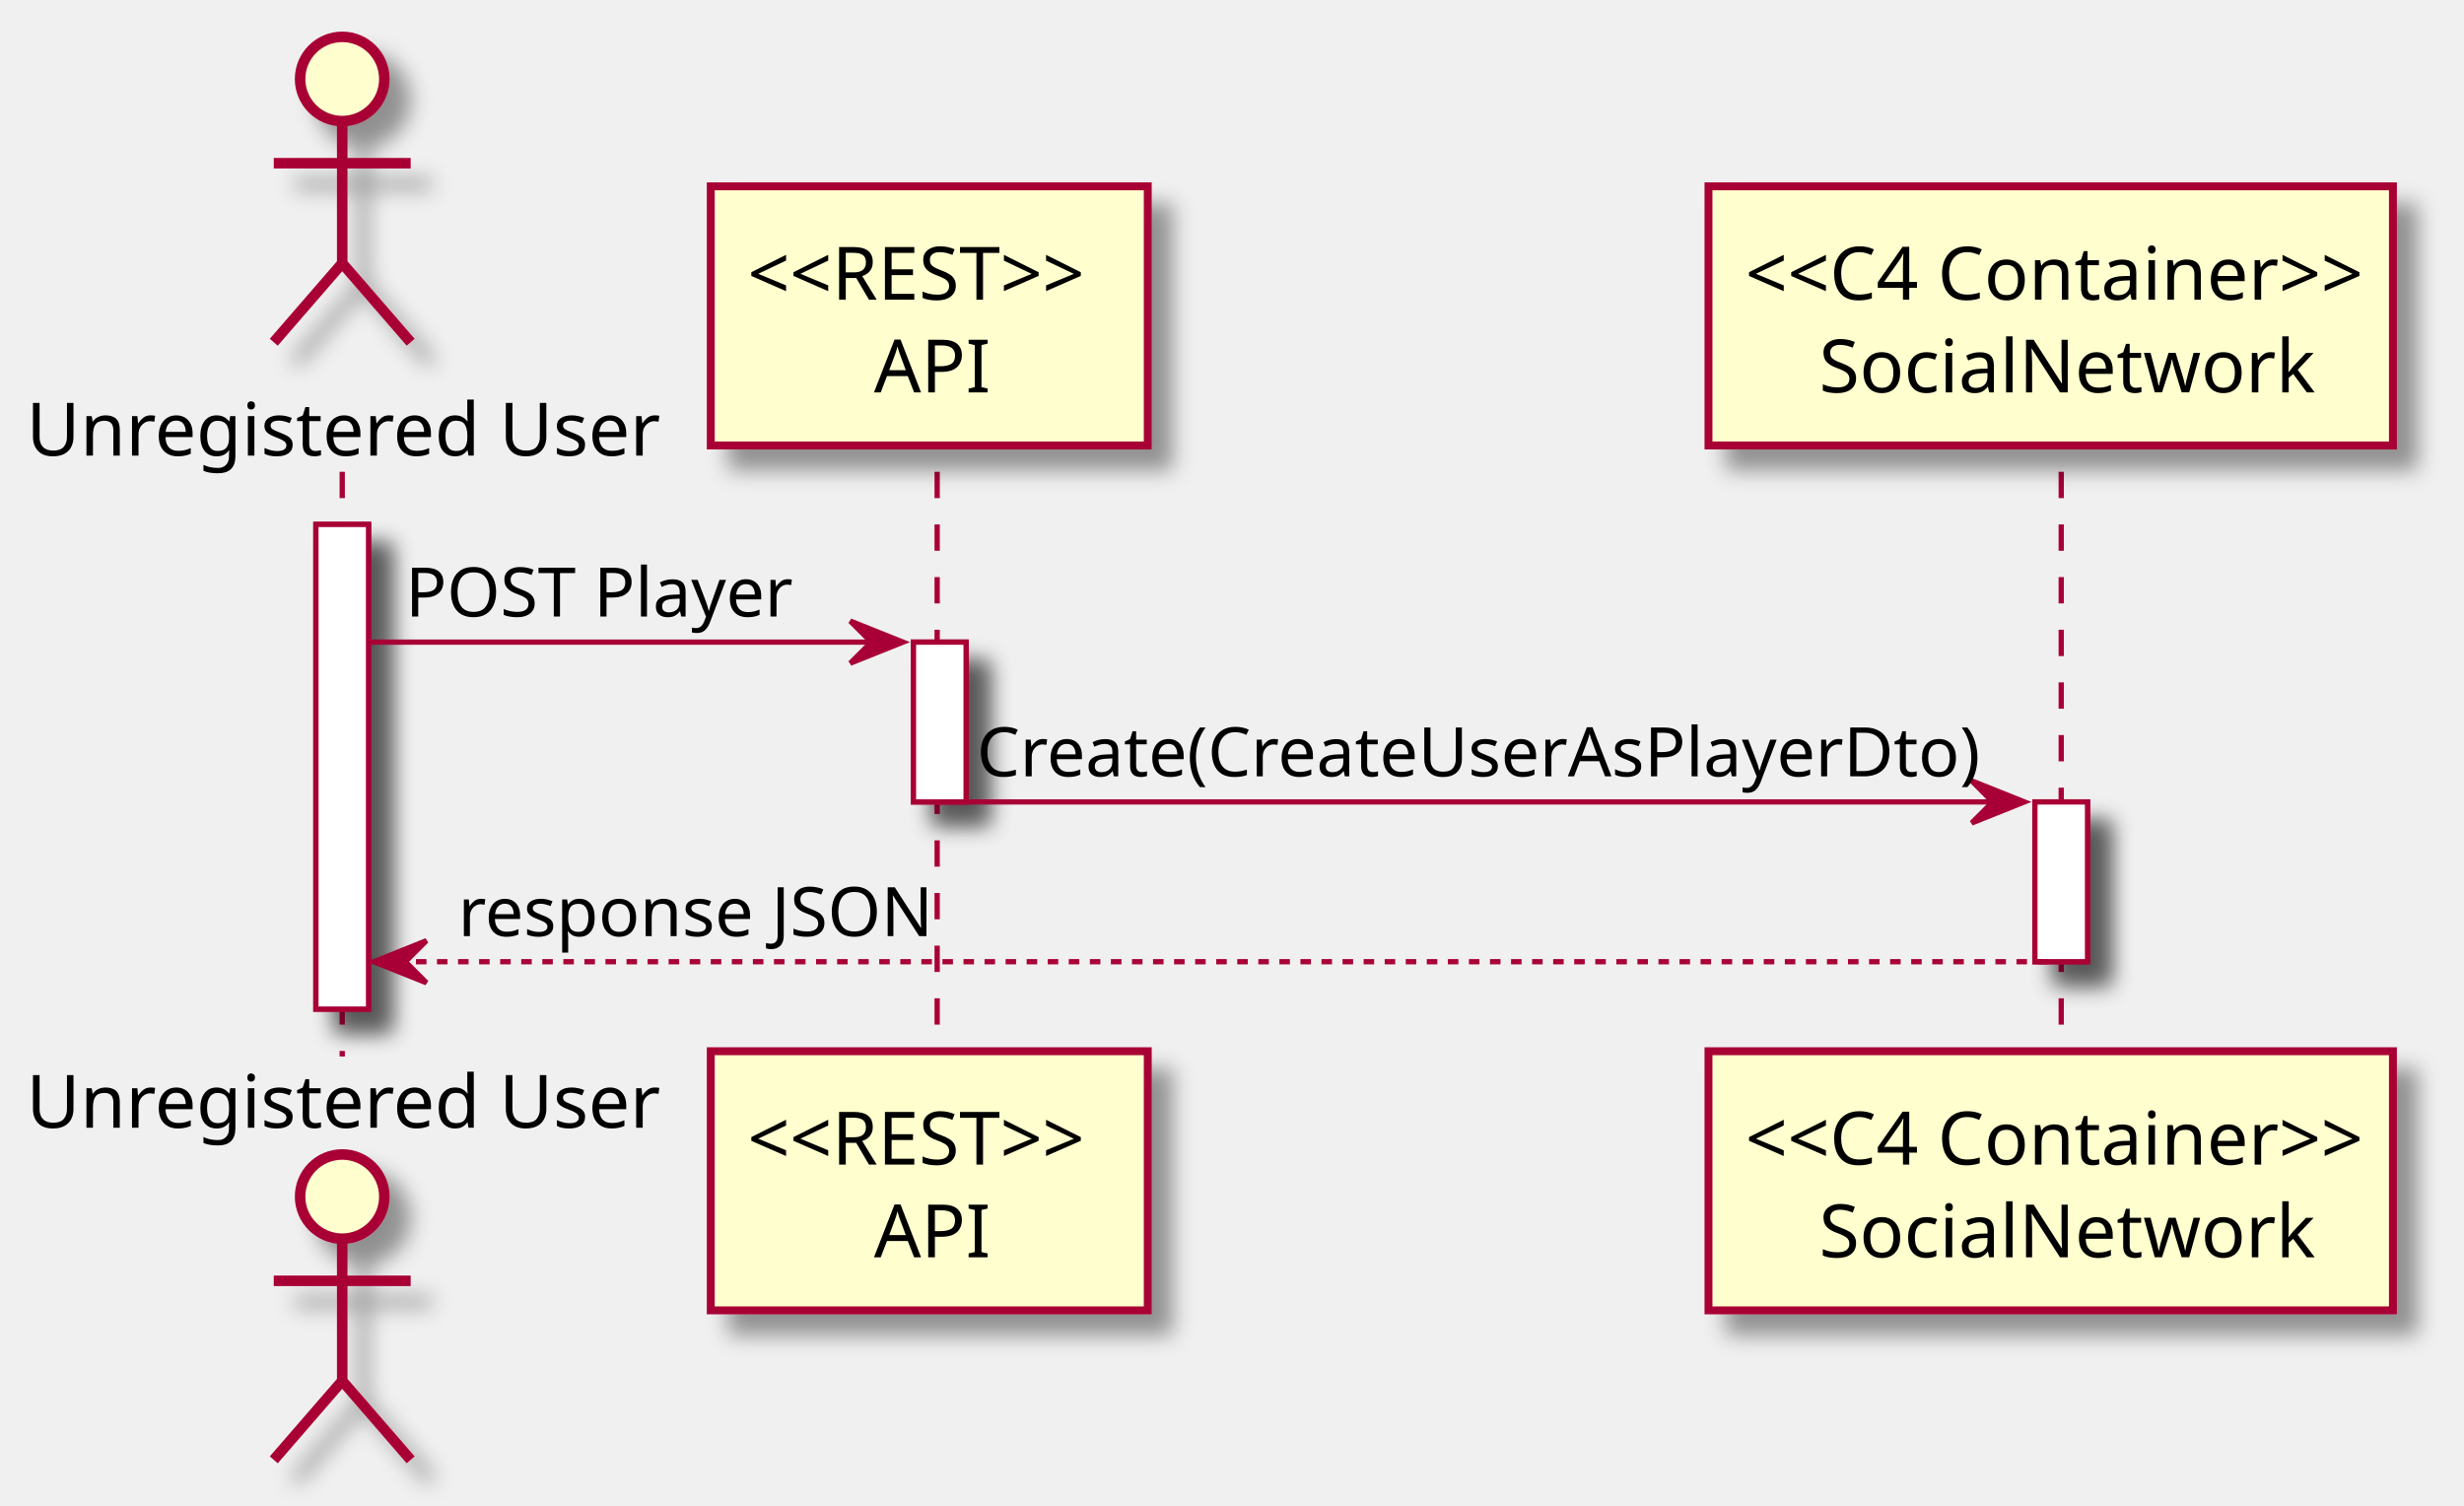
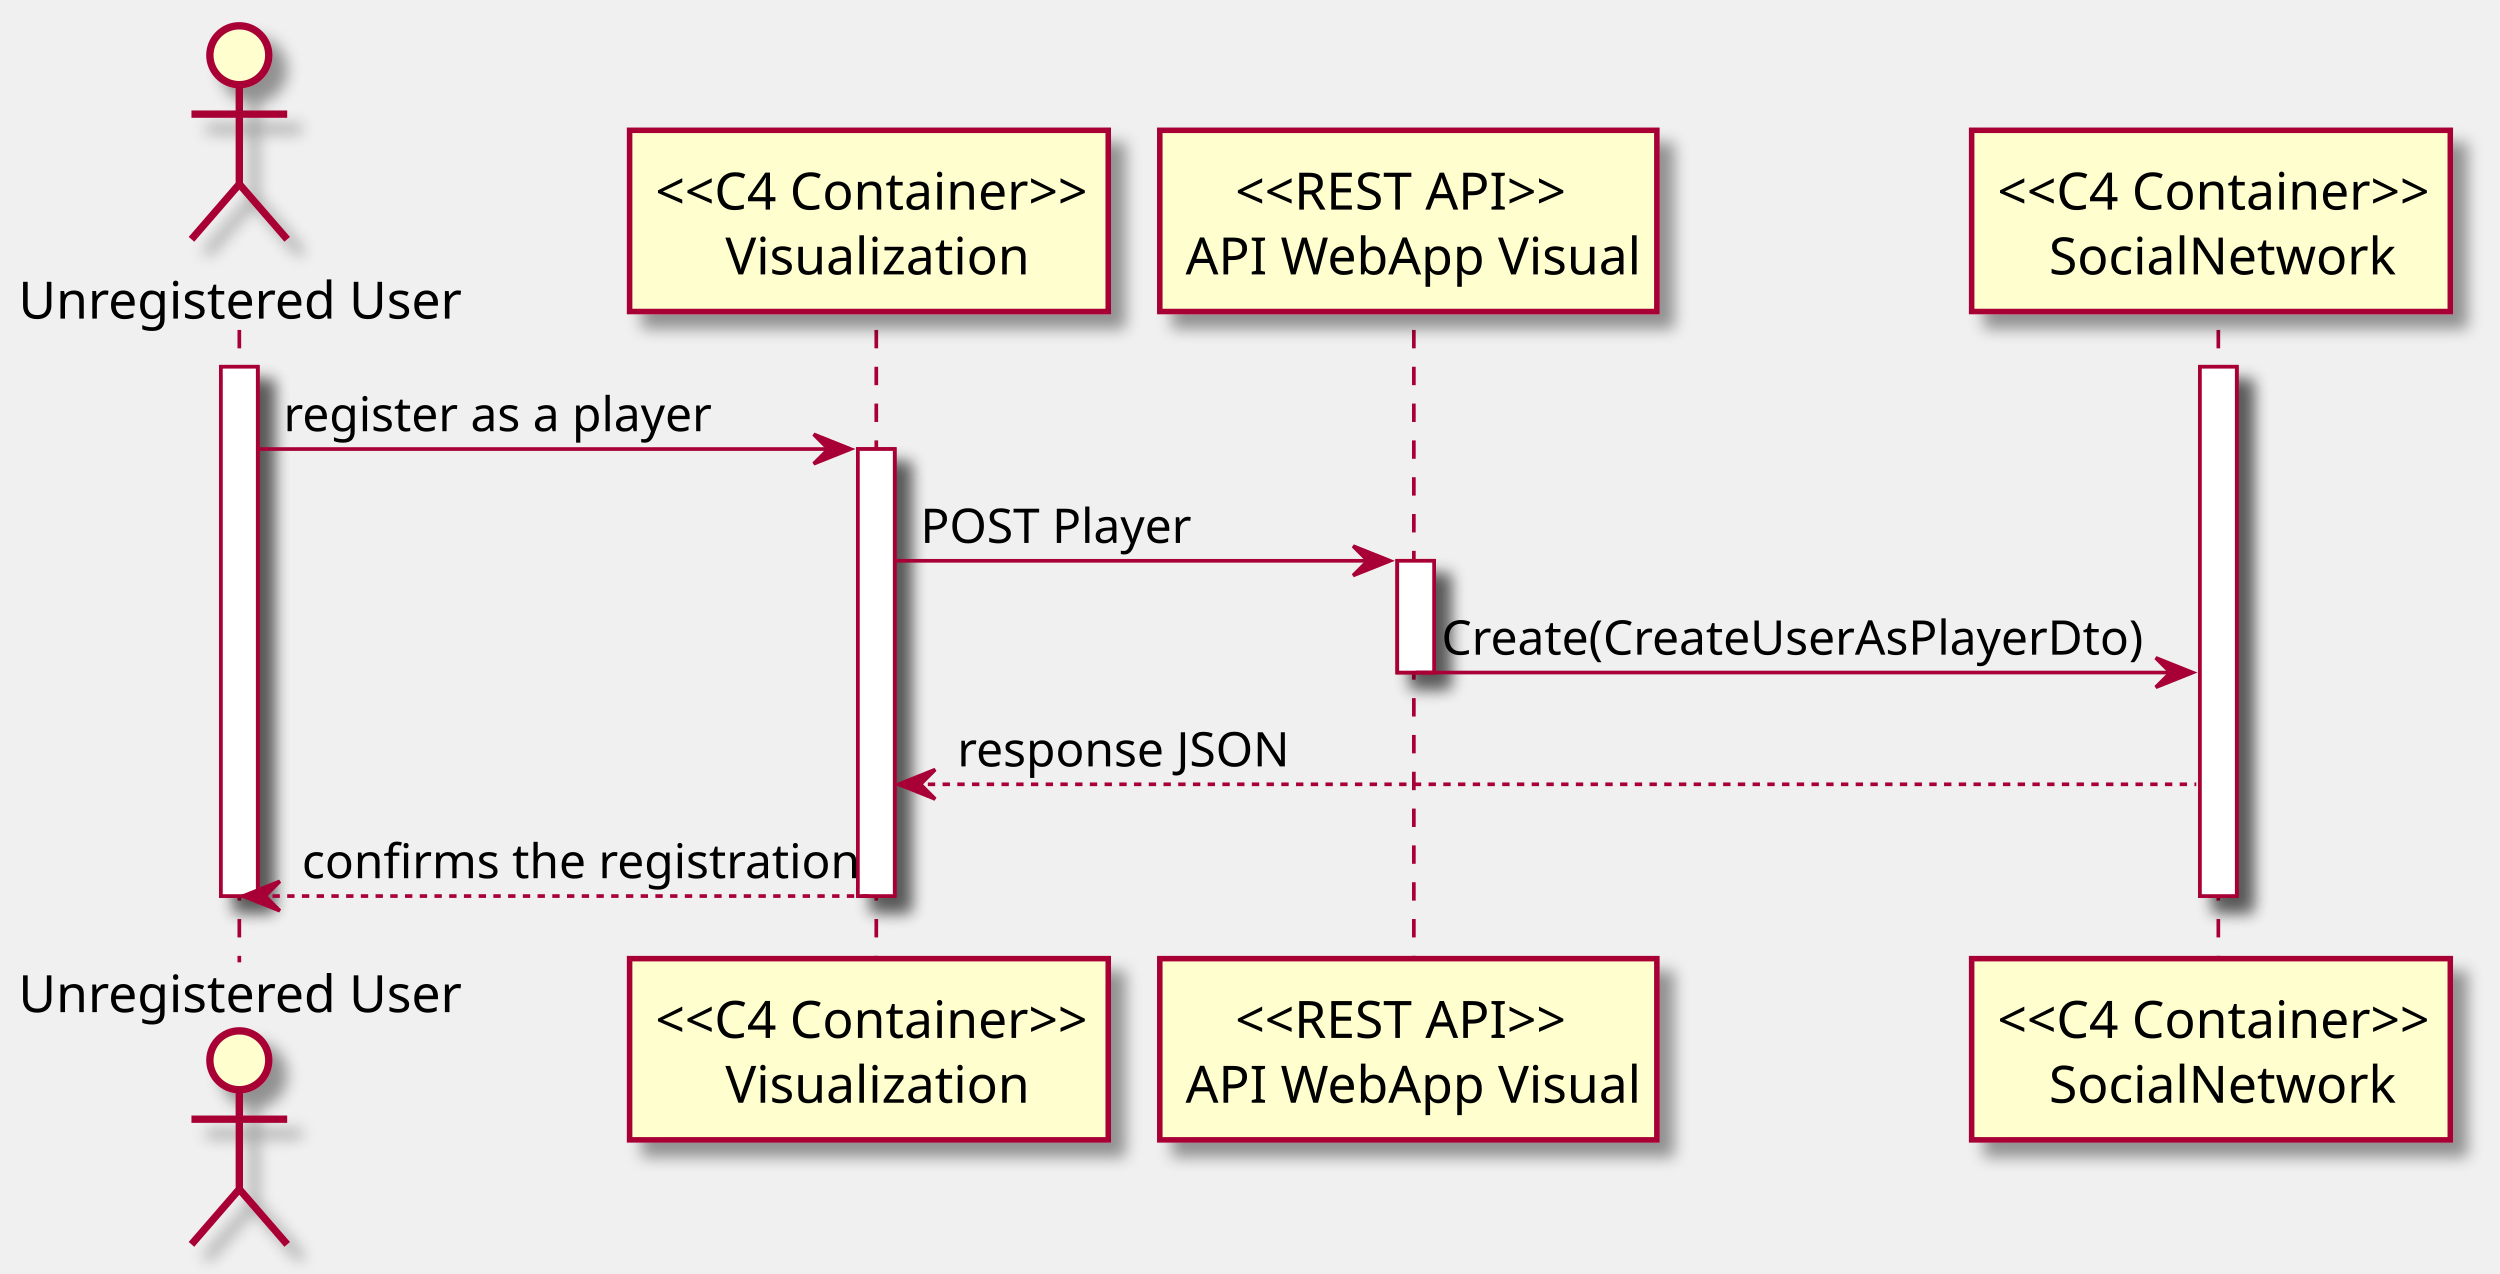
- <svg xmlns="http://www.w3.org/2000/svg" contentScriptType="application/ecmascript" contentStyleType="text/css" height="286px" preserveAspectRatio="none" style="width:468px;height:286px;background:#FFFFFF;" version="1.1" viewBox="0 0 468 286" width="468px" zoomAndPan="magnify">
+ <svg xmlns="http://www.w3.org/2000/svg" contentScriptType="application/ecmascript" contentStyleType="text/css" height="346px" preserveAspectRatio="none" style="width:679px;height:346px;background:#FFFFFF;" version="1.1" viewBox="0 0 679 346" width="679px" zoomAndPan="magnify">
  <defs>
-     <filter height="300%" id="f16i24xbilq6vo" width="300%" x="-1" y="-1">
+     <filter height="300%" id="f1v68ljsajkjcw" width="300%" x="-1" y="-1">
      <feGaussianBlur result="blurOut" stdDeviation="2.0" />
      <feColorMatrix in="blurOut" result="blurOut2" type="matrix" values="0 0 0 0 0 0 0 0 0 0 0 0 0 0 0 0 0 0 .4 0" />
      <feOffset dx="4.0" dy="4.0" in="blurOut2" result="blurOut3" />
      <feBlend in="SourceGraphic" in2="blurOut3" mode="normal" />
    </filter>
  </defs>
  <g>
-     <rect fill="#FFFFFF" filter="url(#f16i24xbilq6vo)" height="92.055" style="stroke:#A80036;stroke-width:1.0;" width="10" x="60" y="99.609" />
-     <rect fill="#FFFFFF" filter="url(#f16i24xbilq6vo)" height="30.352" style="stroke:#A80036;stroke-width:1.0;" width="10" x="173.5" y="121.961" />
-     <rect fill="#FFFFFF" filter="url(#f16i24xbilq6vo)" height="30.352" style="stroke:#A80036;stroke-width:1.0;" width="10" x="386.5" y="152.312" />
-     <line style="stroke:#A80036;stroke-width:1.0;stroke-dasharray:5.0,5.0;" x1="65" x2="65" y1="89.609" y2="200.664" />
-     <line style="stroke:#A80036;stroke-width:1.0;stroke-dasharray:5.0,5.0;" x1="178" x2="178" y1="89.609" y2="200.664" />
-     <line style="stroke:#A80036;stroke-width:1.0;stroke-dasharray:5.0,5.0;" x1="391.5" x2="391.5" y1="89.609" y2="200.664" />
+     <rect fill="#FFFFFF" filter="url(#f1v68ljsajkjcw)" height="143.758" style="stroke:#A80036;stroke-width:1.0;" width="10" x="60" y="99.609" />
+     <rect fill="#FFFFFF" filter="url(#f1v68ljsajkjcw)" height="121.406" style="stroke:#A80036;stroke-width:1.0;" width="10" x="233" y="121.961" />
+     <rect fill="#FFFFFF" filter="url(#f1v68ljsajkjcw)" height="30.352" style="stroke:#A80036;stroke-width:1.0;" width="10" x="379.5" y="152.312" />
+     <rect fill="#FFFFFF" filter="url(#f1v68ljsajkjcw)" height="143.758" style="stroke:#A80036;stroke-width:1.0;" width="10" x="597.5" y="99.609" />
+     <line style="stroke:#A80036;stroke-width:1.0;stroke-dasharray:5.0,5.0;" x1="65" x2="65" y1="89.609" y2="261.367" />
+     <line style="stroke:#A80036;stroke-width:1.0;stroke-dasharray:5.0,5.0;" x1="238" x2="238" y1="89.609" y2="261.367" />
+     <line style="stroke:#A80036;stroke-width:1.0;stroke-dasharray:5.0,5.0;" x1="384" x2="384" y1="89.609" y2="261.367" />
+     <line style="stroke:#A80036;stroke-width:1.0;stroke-dasharray:5.0,5.0;" x1="602.5" x2="602.5" y1="89.609" y2="261.367" />
    <text fill="#000000" font-family="sans-serif" font-size="14" lengthAdjust="spacing" textLength="114" x="5" y="86.533">Unregistered User</text>
-     <ellipse cx="65" cy="15" fill="#FEFECE" filter="url(#f16i24xbilq6vo)" rx="8" ry="8" style="stroke:#A80036;stroke-width:2.0;" />
-     <path d="M65,23 L65,50 M52,31 L78,31 M65,50 L52,65 M65,50 L78,65 " fill="none" filter="url(#f16i24xbilq6vo)" style="stroke:#A80036;stroke-width:2.0;" />
-     <text fill="#000000" font-family="sans-serif" font-size="14" lengthAdjust="spacing" textLength="114" x="5" y="214.197">Unregistered User</text>
-     <ellipse cx="65" cy="227.273" fill="#FEFECE" filter="url(#f16i24xbilq6vo)" rx="8" ry="8" style="stroke:#A80036;stroke-width:2.0;" />
-     <path d="M65,235.273 L65,262.273 M52,243.273 L78,243.273 M65,262.273 L52,277.273 M65,262.273 L78,277.273 " fill="none" filter="url(#f16i24xbilq6vo)" style="stroke:#A80036;stroke-width:2.0;" />
-     <rect fill="#FEFECE" filter="url(#f16i24xbilq6vo)" height="49.219" style="stroke:#A80036;stroke-width:1.5;" width="83" x="135" y="35.391" />
-     <text fill="#000000" font-family="sans-serif" font-size="14" lengthAdjust="spacing" textLength="69" x="142" y="56.924">&lt;&lt;REST&gt;&gt;</text>
-     <text fill="#000000" font-family="sans-serif" font-size="14" lengthAdjust="spacing" textLength="21" x="166" y="74.533">API</text>
-     <rect fill="#FEFECE" filter="url(#f16i24xbilq6vo)" height="49.219" style="stroke:#A80036;stroke-width:1.5;" width="83" x="135" y="199.664" />
-     <text fill="#000000" font-family="sans-serif" font-size="14" lengthAdjust="spacing" textLength="69" x="142" y="221.197">&lt;&lt;REST&gt;&gt;</text>
-     <text fill="#000000" font-family="sans-serif" font-size="14" lengthAdjust="spacing" textLength="21" x="166" y="238.807">API</text>
-     <rect fill="#FEFECE" filter="url(#f16i24xbilq6vo)" height="49.219" style="stroke:#A80036;stroke-width:1.5;" width="130" x="324.5" y="35.391" />
-     <text fill="#000000" font-family="sans-serif" font-size="14" lengthAdjust="spacing" textLength="116" x="331.5" y="56.924">&lt;&lt;C4 Container&gt;&gt;</text>
-     <text fill="#000000" font-family="sans-serif" font-size="14" lengthAdjust="spacing" textLength="88" x="345.5" y="74.533">SocialNetwork</text>
-     <rect fill="#FEFECE" filter="url(#f16i24xbilq6vo)" height="49.219" style="stroke:#A80036;stroke-width:1.5;" width="130" x="324.5" y="199.664" />
-     <text fill="#000000" font-family="sans-serif" font-size="14" lengthAdjust="spacing" textLength="116" x="331.5" y="221.197">&lt;&lt;C4 Container&gt;&gt;</text>
-     <text fill="#000000" font-family="sans-serif" font-size="14" lengthAdjust="spacing" textLength="88" x="345.5" y="238.807">SocialNetwork</text>
-     <rect fill="#FFFFFF" filter="url(#f16i24xbilq6vo)" height="92.055" style="stroke:#A80036;stroke-width:1.0;" width="10" x="60" y="99.609" />
-     <rect fill="#FFFFFF" filter="url(#f16i24xbilq6vo)" height="30.352" style="stroke:#A80036;stroke-width:1.0;" width="10" x="173.5" y="121.961" />
-     <rect fill="#FFFFFF" filter="url(#f16i24xbilq6vo)" height="30.352" style="stroke:#A80036;stroke-width:1.0;" width="10" x="386.5" y="152.312" />
-     <polygon fill="#A80036" points="161.5,117.961,171.5,121.961,161.5,125.961,165.5,121.961" style="stroke:#A80036;stroke-width:1.0;" />
-     <line style="stroke:#A80036;stroke-width:1.0;" x1="70" x2="167.5" y1="121.961" y2="121.961" />
-     <text fill="#000000" font-family="sans-serif" font-size="13" lengthAdjust="spacing" textLength="76" x="77" y="117.105">POST Player</text>
-     <polygon fill="#A80036" points="374.5,148.312,384.5,152.312,374.5,156.312,378.5,152.312" style="stroke:#A80036;stroke-width:1.0;" />
-     <line style="stroke:#A80036;stroke-width:1.0;" x1="178.5" x2="380.5" y1="152.312" y2="152.312" />
-     <text fill="#000000" font-family="sans-serif" font-size="13" lengthAdjust="spacing" textLength="184" x="185.5" y="147.456">Create(CreateUserAsPlayerDto)</text>
-     <polygon fill="#A80036" points="81,178.664,71,182.664,81,186.664,77,182.664" style="stroke:#A80036;stroke-width:1.0;" />
-     <line style="stroke:#A80036;stroke-width:1.0;stroke-dasharray:2.0,2.0;" x1="75" x2="390.5" y1="182.664" y2="182.664" />
-     <text fill="#000000" font-family="sans-serif" font-size="13" lengthAdjust="spacing" textLength="91" x="87" y="177.808">response JSON</text>
+     <ellipse cx="65" cy="15" fill="#FEFECE" filter="url(#f1v68ljsajkjcw)" rx="8" ry="8" style="stroke:#A80036;stroke-width:2.0;" />
+     <path d="M65,23 L65,50 M52,31 L78,31 M65,50 L52,65 M65,50 L78,65 " fill="none" filter="url(#f1v68ljsajkjcw)" style="stroke:#A80036;stroke-width:2.0;" />
+     <text fill="#000000" font-family="sans-serif" font-size="14" lengthAdjust="spacing" textLength="114" x="5" y="274.9">Unregistered User</text>
+     <ellipse cx="65" cy="287.977" fill="#FEFECE" filter="url(#f1v68ljsajkjcw)" rx="8" ry="8" style="stroke:#A80036;stroke-width:2.0;" />
+     <path d="M65,295.977 L65,322.977 M52,303.977 L78,303.977 M65,322.977 L52,337.977 M65,322.977 L78,337.977 " fill="none" filter="url(#f1v68ljsajkjcw)" style="stroke:#A80036;stroke-width:2.0;" />
+     <rect fill="#FEFECE" filter="url(#f1v68ljsajkjcw)" height="49.219" style="stroke:#A80036;stroke-width:1.5;" width="130" x="171" y="35.391" />
+     <text fill="#000000" font-family="sans-serif" font-size="14" lengthAdjust="spacing" textLength="116" x="178" y="56.924">&lt;&lt;C4 Container&gt;&gt;</text>
+     <text fill="#000000" font-family="sans-serif" font-size="14" lengthAdjust="spacing" textLength="78" x="197" y="74.533">Visualization</text>
+     <rect fill="#FEFECE" filter="url(#f1v68ljsajkjcw)" height="49.219" style="stroke:#A80036;stroke-width:1.5;" width="130" x="171" y="260.367" />
+     <text fill="#000000" font-family="sans-serif" font-size="14" lengthAdjust="spacing" textLength="116" x="178" y="281.9">&lt;&lt;C4 Container&gt;&gt;</text>
+     <text fill="#000000" font-family="sans-serif" font-size="14" lengthAdjust="spacing" textLength="78" x="197" y="299.51">Visualization</text>
+     <rect fill="#FEFECE" filter="url(#f1v68ljsajkjcw)" height="49.219" style="stroke:#A80036;stroke-width:1.5;" width="135" x="315" y="35.391" />
+     <text fill="#000000" font-family="sans-serif" font-size="14" lengthAdjust="spacing" textLength="94" x="335.5" y="56.924">&lt;&lt;REST API&gt;&gt;</text>
+     <text fill="#000000" font-family="sans-serif" font-size="14" lengthAdjust="spacing" textLength="121" x="322" y="74.533">API WebApp Visual</text>
+     <rect fill="#FEFECE" filter="url(#f1v68ljsajkjcw)" height="49.219" style="stroke:#A80036;stroke-width:1.5;" width="135" x="315" y="260.367" />
+     <text fill="#000000" font-family="sans-serif" font-size="14" lengthAdjust="spacing" textLength="94" x="335.5" y="281.9">&lt;&lt;REST API&gt;&gt;</text>
+     <text fill="#000000" font-family="sans-serif" font-size="14" lengthAdjust="spacing" textLength="121" x="322" y="299.51">API WebApp Visual</text>
+     <rect fill="#FEFECE" filter="url(#f1v68ljsajkjcw)" height="49.219" style="stroke:#A80036;stroke-width:1.5;" width="130" x="535.5" y="35.391" />
+     <text fill="#000000" font-family="sans-serif" font-size="14" lengthAdjust="spacing" textLength="116" x="542.5" y="56.924">&lt;&lt;C4 Container&gt;&gt;</text>
+     <text fill="#000000" font-family="sans-serif" font-size="14" lengthAdjust="spacing" textLength="88" x="556.5" y="74.533">SocialNetwork</text>
+     <rect fill="#FEFECE" filter="url(#f1v68ljsajkjcw)" height="49.219" style="stroke:#A80036;stroke-width:1.5;" width="130" x="535.5" y="260.367" />
+     <text fill="#000000" font-family="sans-serif" font-size="14" lengthAdjust="spacing" textLength="116" x="542.5" y="281.9">&lt;&lt;C4 Container&gt;&gt;</text>
+     <text fill="#000000" font-family="sans-serif" font-size="14" lengthAdjust="spacing" textLength="88" x="556.5" y="299.51">SocialNetwork</text>
+     <rect fill="#FFFFFF" filter="url(#f1v68ljsajkjcw)" height="143.758" style="stroke:#A80036;stroke-width:1.0;" width="10" x="60" y="99.609" />
+     <rect fill="#FFFFFF" filter="url(#f1v68ljsajkjcw)" height="121.406" style="stroke:#A80036;stroke-width:1.0;" width="10" x="233" y="121.961" />
+     <rect fill="#FFFFFF" filter="url(#f1v68ljsajkjcw)" height="30.352" style="stroke:#A80036;stroke-width:1.0;" width="10" x="379.5" y="152.312" />
+     <rect fill="#FFFFFF" filter="url(#f1v68ljsajkjcw)" height="143.758" style="stroke:#A80036;stroke-width:1.0;" width="10" x="597.5" y="99.609" />
+     <polygon fill="#A80036" points="221,117.961,231,121.961,221,125.961,225,121.961" style="stroke:#A80036;stroke-width:1.0;" />
+     <line style="stroke:#A80036;stroke-width:1.0;" x1="70" x2="227" y1="121.961" y2="121.961" />
+     <text fill="#000000" font-family="sans-serif" font-size="13" lengthAdjust="spacing" textLength="111" x="77" y="117.105">register as a player</text>
+     <polygon fill="#A80036" points="367.5,148.312,377.5,152.312,367.5,156.312,371.5,152.312" style="stroke:#A80036;stroke-width:1.0;" />
+     <line style="stroke:#A80036;stroke-width:1.0;" x1="243" x2="373.5" y1="152.312" y2="152.312" />
+     <text fill="#000000" font-family="sans-serif" font-size="13" lengthAdjust="spacing" textLength="76" x="250" y="147.456">POST Player</text>
+     <polygon fill="#A80036" points="585.5,178.664,595.5,182.664,585.5,186.664,589.5,182.664" style="stroke:#A80036;stroke-width:1.0;" />
+     <line style="stroke:#A80036;stroke-width:1.0;" x1="384.5" x2="591.5" y1="182.664" y2="182.664" />
+     <text fill="#000000" font-family="sans-serif" font-size="13" lengthAdjust="spacing" textLength="184" x="391.5" y="177.808">Create(CreateUserAsPlayerDto)</text>
+     <polygon fill="#A80036" points="254,209.016,244,213.016,254,217.016,250,213.016" style="stroke:#A80036;stroke-width:1.0;" />
+     <line style="stroke:#A80036;stroke-width:1.0;stroke-dasharray:2.0,2.0;" x1="248" x2="596.5" y1="213.016" y2="213.016" />
+     <text fill="#000000" font-family="sans-serif" font-size="13" lengthAdjust="spacing" textLength="91" x="260" y="208.159">response JSON</text>
+     <polygon fill="#A80036" points="76,239.367,66,243.367,76,247.367,72,243.367" style="stroke:#A80036;stroke-width:1.0;" />
+     <line style="stroke:#A80036;stroke-width:1.0;stroke-dasharray:2.0,2.0;" x1="70" x2="237" y1="243.367" y2="243.367" />
+     <text fill="#000000" font-family="sans-serif" font-size="13" lengthAdjust="spacing" textLength="139" x="82" y="238.511">confirms the registration</text>
  </g>
</svg>
